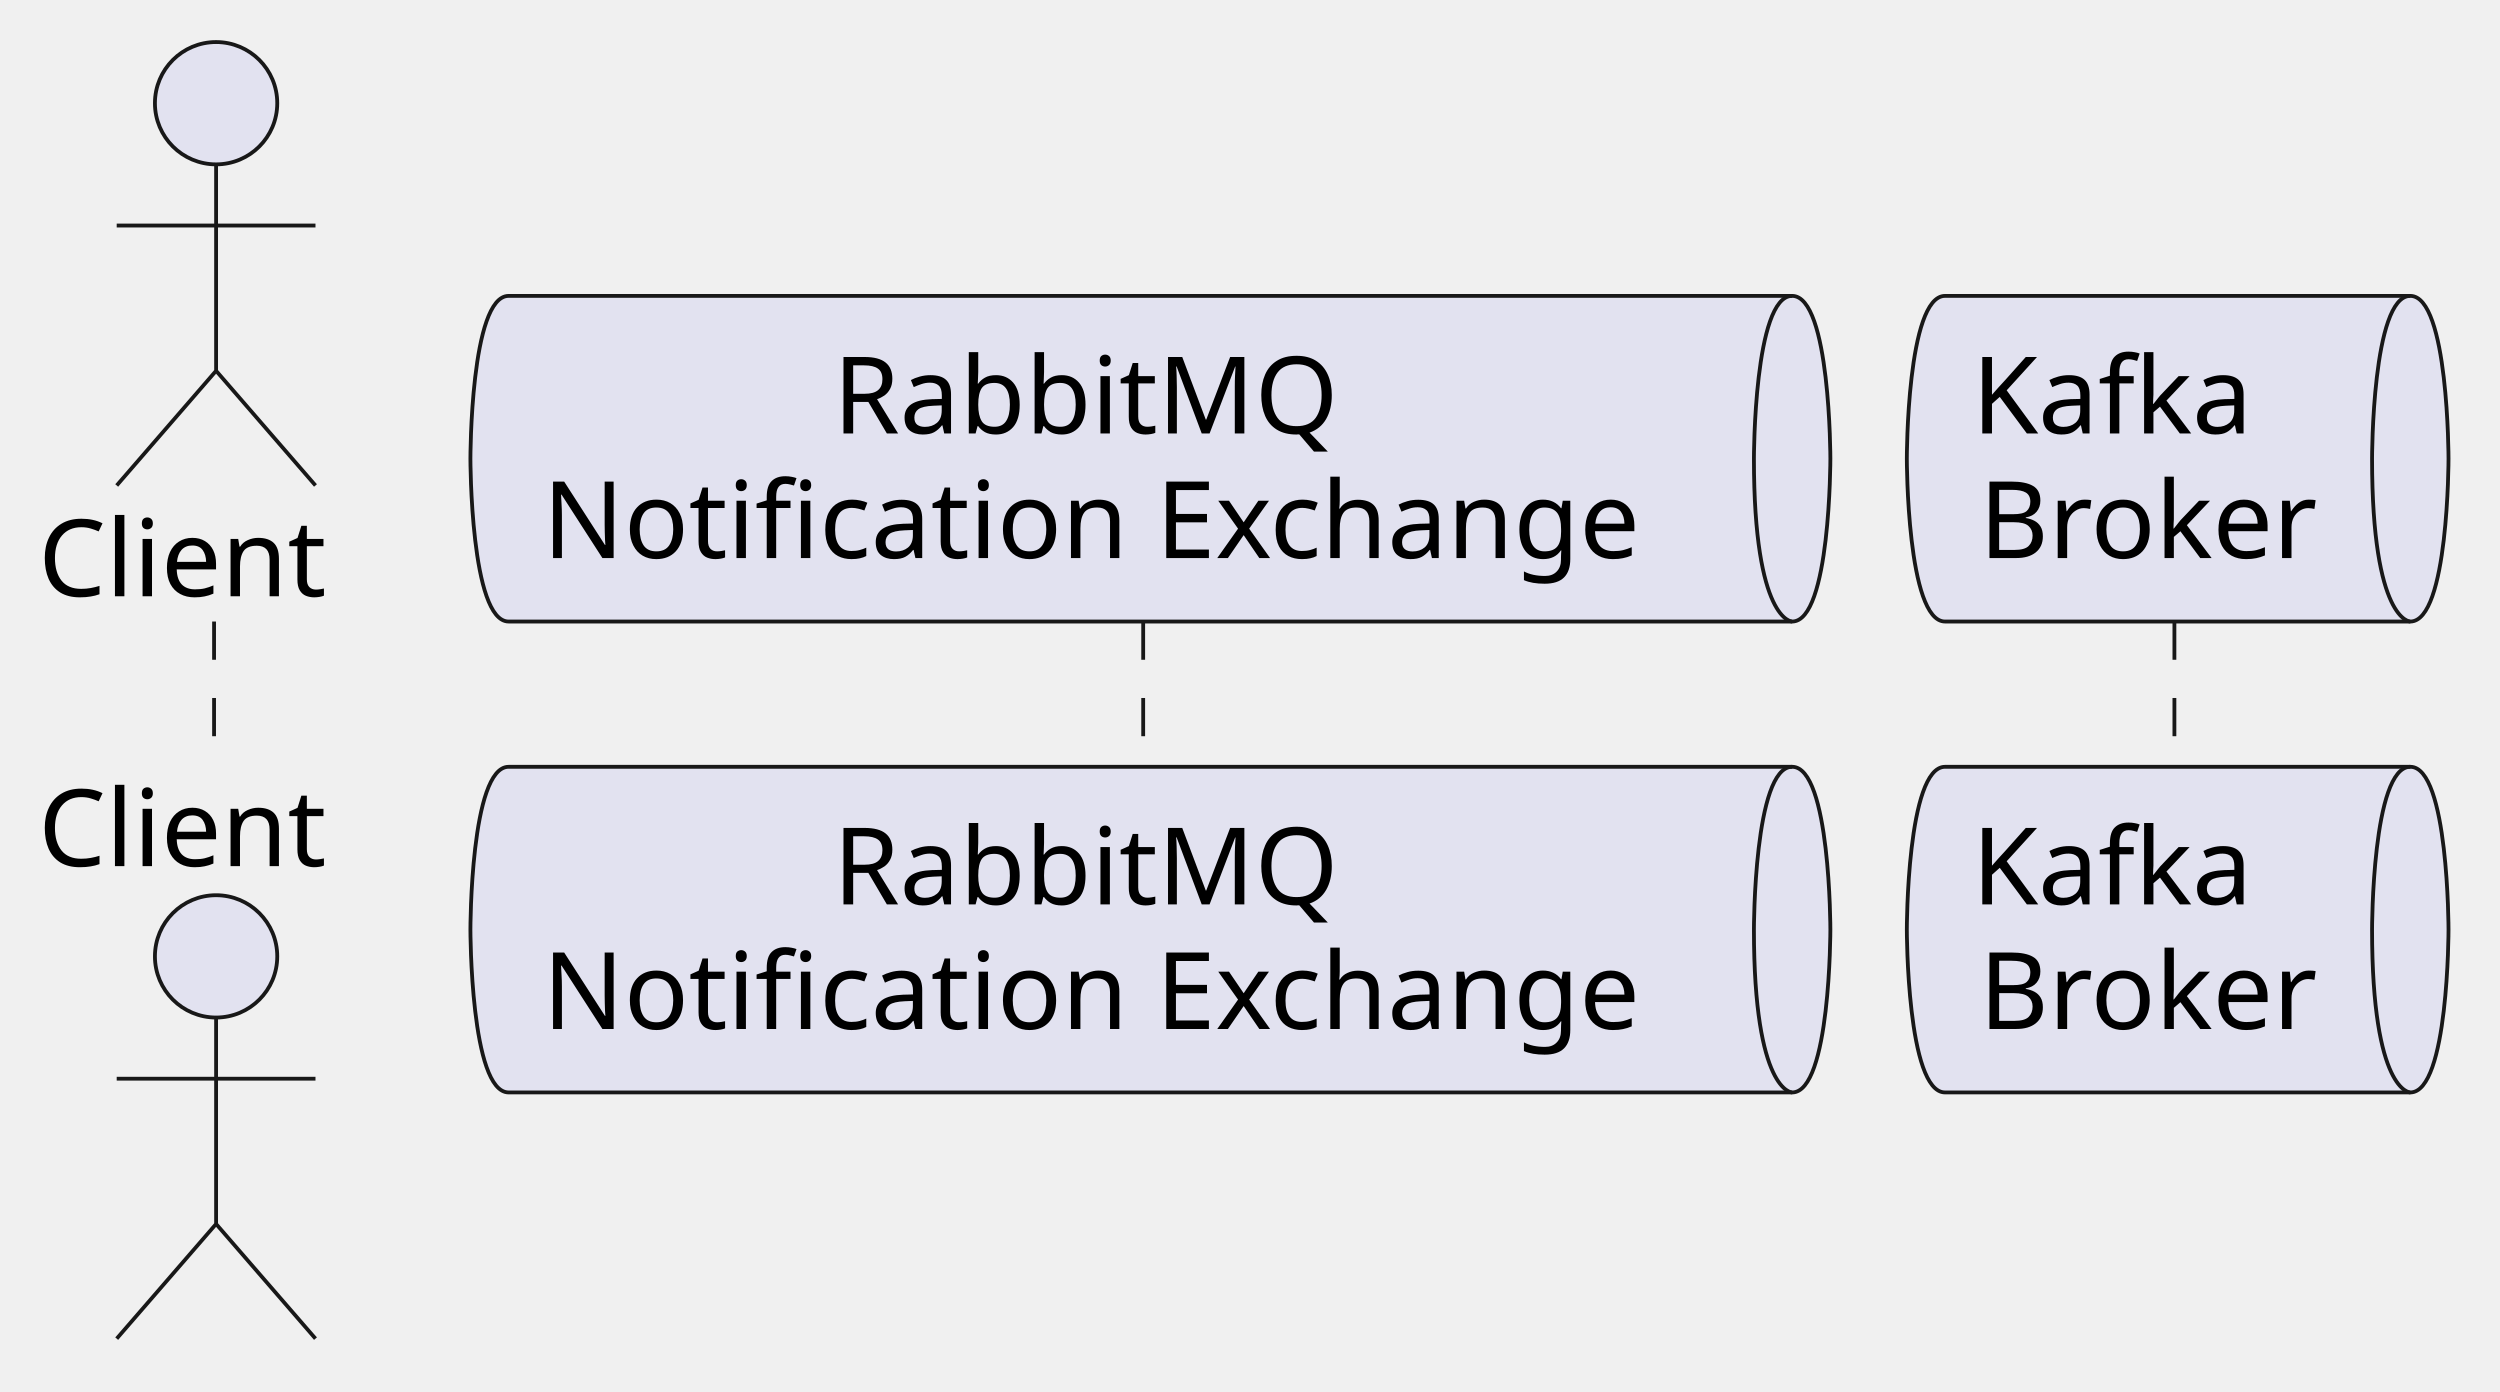
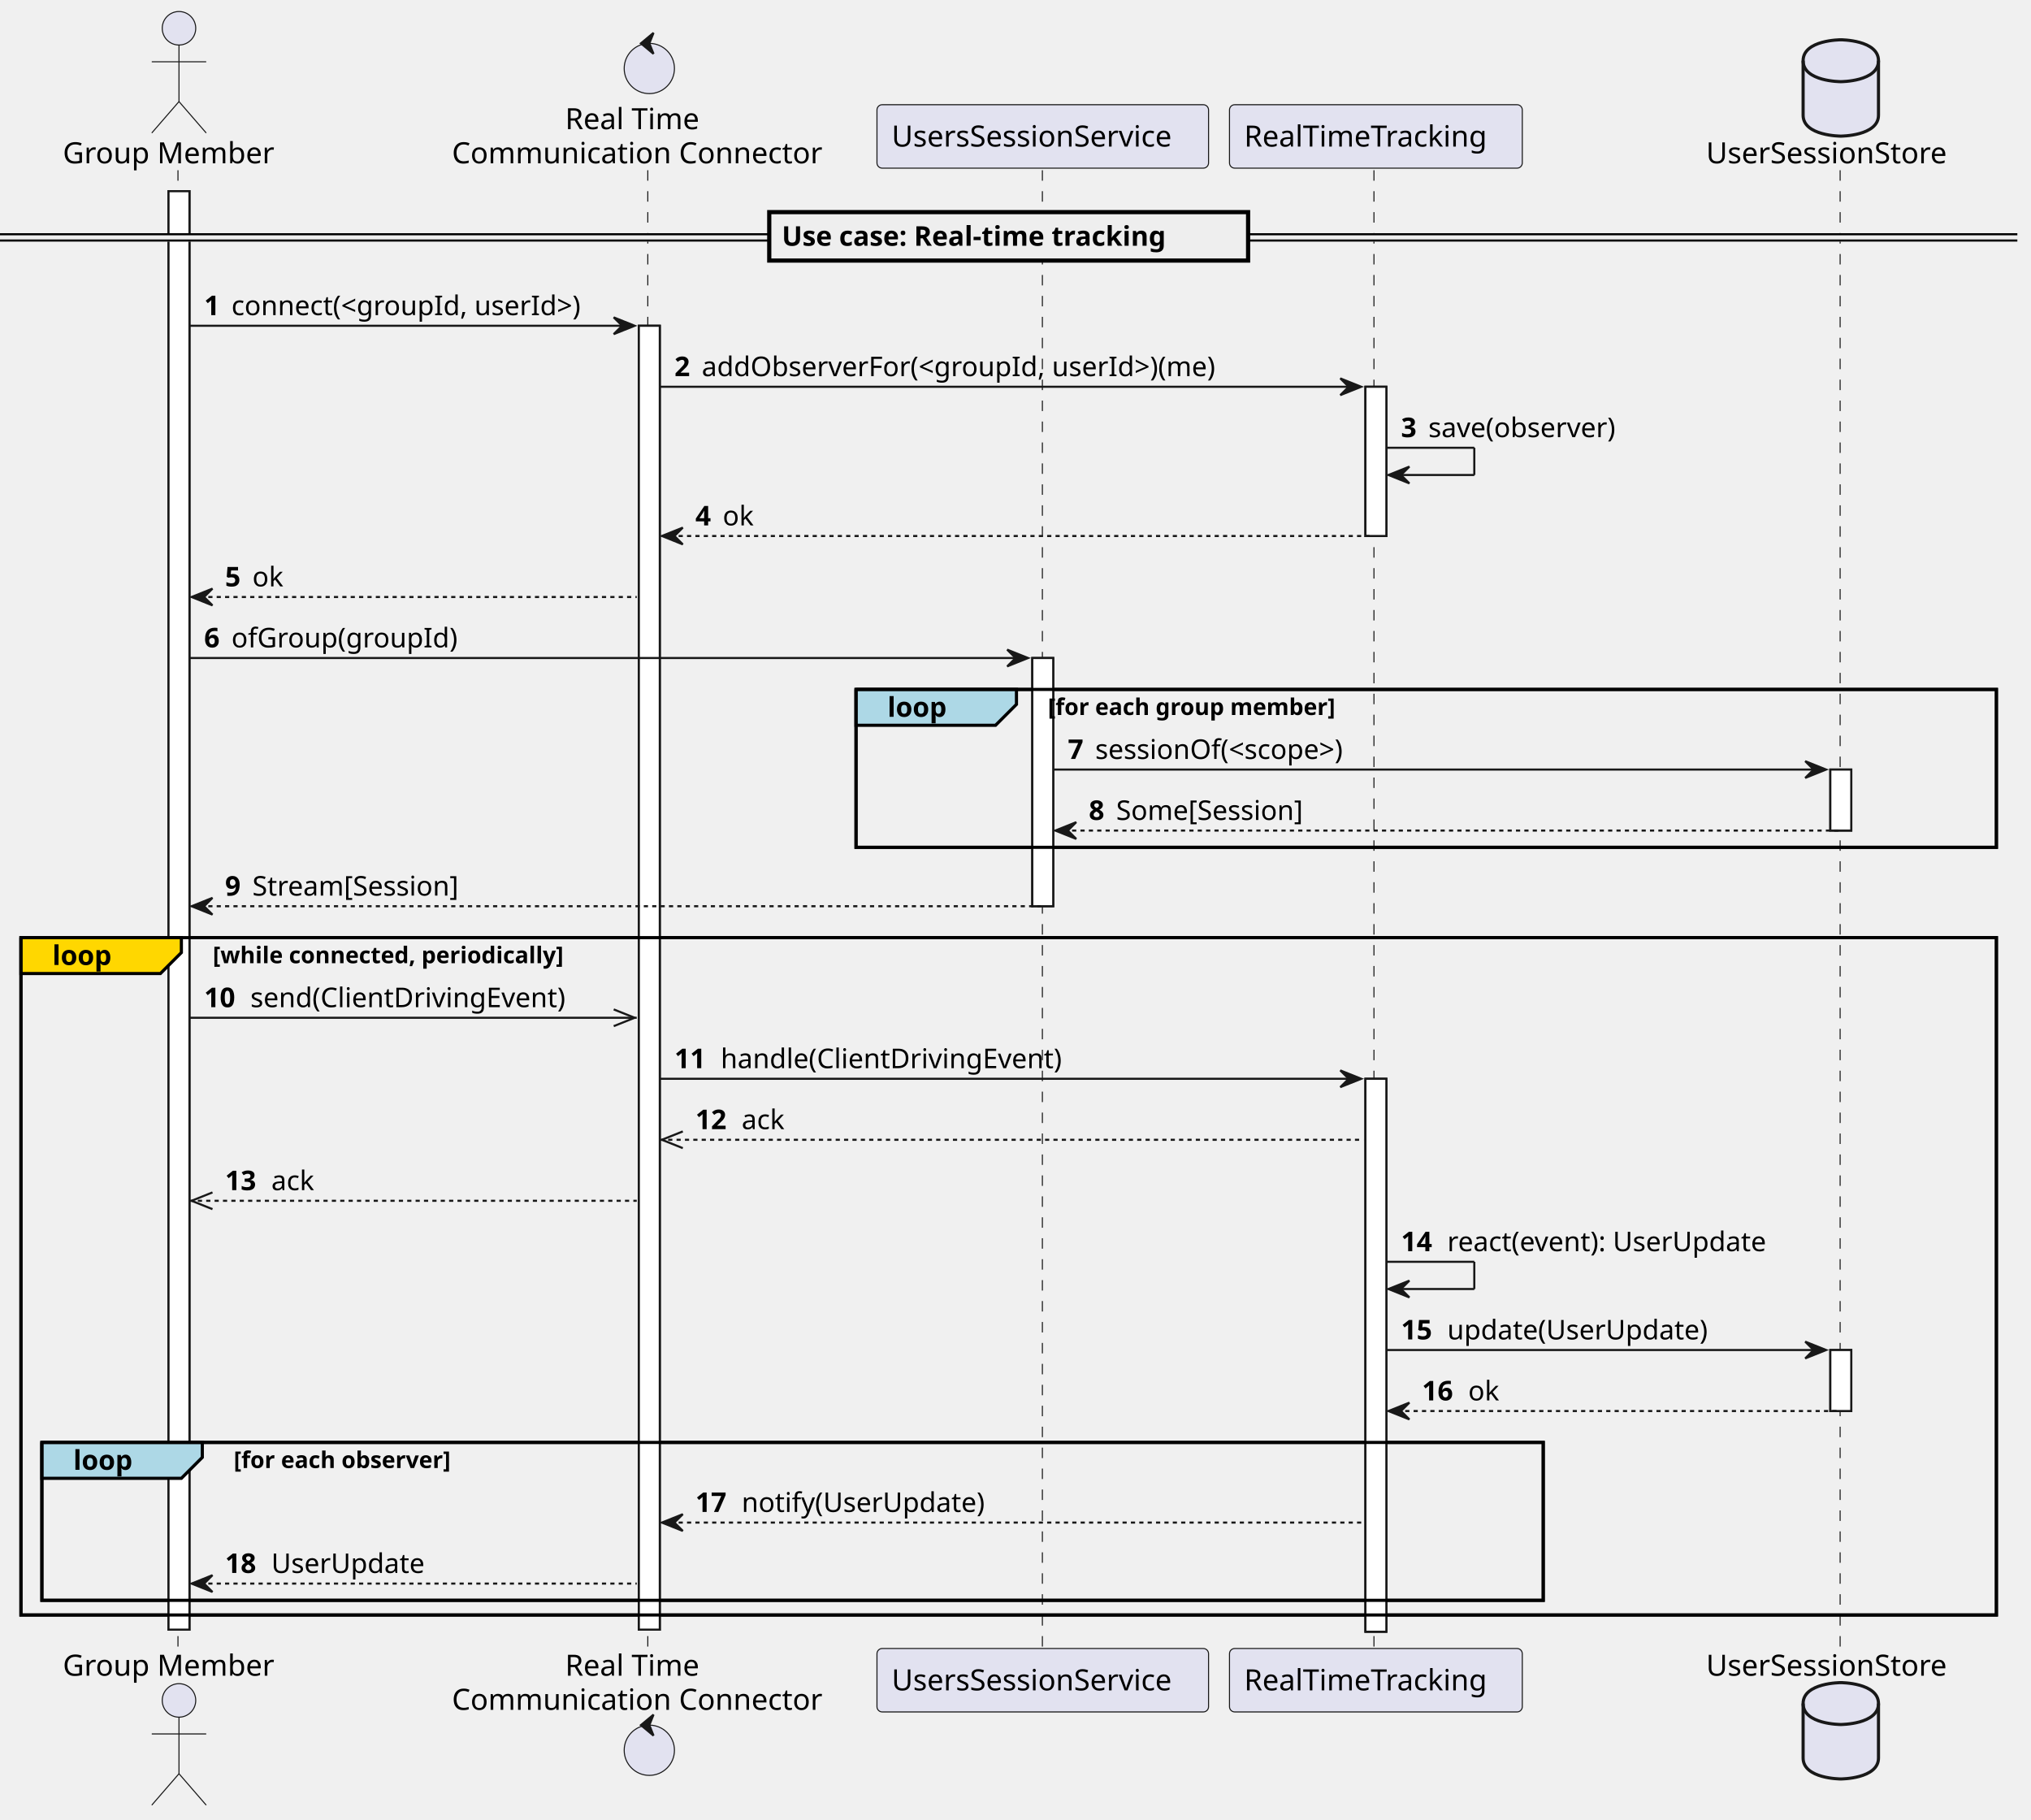
- <svg xmlns="http://www.w3.org/2000/svg" contentStyleType="text/css" data-diagram-type="SEQUENCE" height="182px" preserveAspectRatio="none" style="width:327px;height:182px;background:#FFFFFF;" version="1.1" viewBox="0 0 327 182" width="327px" zoomAndPan="magnify">
+ <svg xmlns="http://www.w3.org/2000/svg" contentStyleType="text/css" data-diagram-type="SEQUENCE" height="869px" preserveAspectRatio="none" style="width:970px;height:869px;background:#FFFFFF;" version="1.1" viewBox="0 0 970 869" width="970px" zoomAndPan="magnify">
  <defs />
  <g>
    <g>
-       <rect fill="#000000" fill-opacity="0" height="20" width="8" x="24.265" y="81.297" />
-       <line style="stroke:#181818;stroke-width:0.5;stroke-dasharray:5.0,5.0;" x1="28" x2="28" y1="81.297" y2="101.297" />
-     </g>
-     <g>
-       <rect fill="#000000" fill-opacity="0" height="20" width="8" x="146.472" y="81.297" />
-       <line style="stroke:#181818;stroke-width:0.5;stroke-dasharray:5.0,5.0;" x1="149.53" x2="149.53" y1="81.297" y2="101.297" />
-     </g>
-     <g>
-       <rect fill="#000000" fill-opacity="0" height="20" width="8" x="280.839" y="81.297" />
-       <line style="stroke:#181818;stroke-width:0.5;stroke-dasharray:5.0,5.0;" x1="284.413" x2="284.413" y1="81.297" y2="101.297" />
-     </g>
-     <g class="participant participant-head" data-participant="client">
-       <text fill="#000000" font-family="sans-serif" font-size="14" lengthAdjust="spacing" textLength="40.53" x="5" y="77.995">Client</text>
-       <ellipse cx="28.265" cy="13.5" fill="#E2E2F0" rx="8" ry="8" style="stroke:#181818;stroke-width:0.5;" />
-       <path d="M28.265,21.5 L28.265,48.5 M15.265,29.5 L41.265,29.5 M28.265,48.5 L15.265,63.5 M28.265,48.5 L41.265,63.5" fill="none" style="stroke:#181818;stroke-width:0.5;" />
-     </g>
-     <g class="participant participant-tail" data-participant="client">
-       <text fill="#000000" font-family="sans-serif" font-size="14" lengthAdjust="spacing" textLength="40.53" x="5" y="113.292">Client</text>
-       <ellipse cx="28.265" cy="125.094" fill="#E2E2F0" rx="8" ry="8" style="stroke:#181818;stroke-width:0.5;" />
-       <path d="M28.265,133.094 L28.265,160.094 M15.265,141.094 L41.265,141.094 M28.265,160.094 L15.265,175.094 M28.265,160.094 L41.265,175.094" fill="none" style="stroke:#181818;stroke-width:0.5;" />
-     </g>
-     <g class="participant participant-head" data-participant="rabbitmq_notifications">
-       <path d="M66.53,38.703 L234.413,38.703 C239.413,38.703 239.413,60 239.413,60 C239.413,60 239.413,81.297 234.413,81.297 L66.53,81.297 C61.53,81.297 61.53,60 61.53,60 C61.53,60 61.53,38.703 66.53,38.703" fill="#E2E2F0" style="stroke:#181818;stroke-width:0.5;" />
-       <path d="M234.413,38.703 C229.413,38.703 229.413,60 229.413,60 C229.413,81.297 234.413,81.297 234.413,81.297" fill="none" style="stroke:#181818;stroke-width:0.5;" />
-       <text fill="#000000" font-family="sans-serif" font-size="14" lengthAdjust="spacing" textLength="68.558" x="108.968" y="56.698">RabbitMQ</text>
-       <text fill="#000000" font-family="sans-serif" font-size="14" lengthAdjust="spacing" textLength="153.433" x="70.981" y="72.995">Notification Exchange</text>
-     </g>
-     <g class="participant participant-tail" data-participant="rabbitmq_notifications">
-       <path d="M66.53,100.297 L234.413,100.297 C239.413,100.297 239.413,121.594 239.413,121.594 C239.413,121.594 239.413,142.891 234.413,142.891 L66.53,142.891 C61.53,142.891 61.53,121.594 61.53,121.594 C61.53,121.594 61.53,100.297 66.53,100.297" fill="#E2E2F0" style="stroke:#181818;stroke-width:0.5;" />
-       <path d="M234.413,100.297 C229.413,100.297 229.413,121.594 229.413,121.594 C229.413,142.891 234.413,142.891 234.413,142.891" fill="none" style="stroke:#181818;stroke-width:0.5;" />
-       <text fill="#000000" font-family="sans-serif" font-size="14" lengthAdjust="spacing" textLength="68.558" x="108.968" y="118.292">RabbitMQ</text>
-       <text fill="#000000" font-family="sans-serif" font-size="14" lengthAdjust="spacing" textLength="153.433" x="70.981" y="134.589">Notification Exchange</text>
-     </g>
-     <g class="participant participant-head" data-participant="kafka_broker">
-       <path d="M254.413,38.703 L315.266,38.703 C320.266,38.703 320.266,60 320.266,60 C320.266,60 320.266,81.297 315.266,81.297 L254.413,81.297 C249.413,81.297 249.413,60 249.413,60 C249.413,60 249.413,38.703 254.413,38.703" fill="#E2E2F0" style="stroke:#181818;stroke-width:0.5;" />
-       <path d="M315.266,38.703 C310.266,38.703 310.266,60 310.266,60 C310.266,81.297 315.266,81.297 315.266,81.297" fill="none" style="stroke:#181818;stroke-width:0.5;" />
-       <text fill="#000000" font-family="sans-serif" font-size="14" lengthAdjust="spacing" textLength="39.375" x="257.927" y="56.698">Kafka</text>
-       <text fill="#000000" font-family="sans-serif" font-size="14" lengthAdjust="spacing" textLength="46.402" x="258.863" y="72.995">Broker</text>
-     </g>
-     <g class="participant participant-tail" data-participant="kafka_broker">
-       <path d="M254.413,100.297 L315.266,100.297 C320.266,100.297 320.266,121.594 320.266,121.594 C320.266,121.594 320.266,142.891 315.266,142.891 L254.413,142.891 C249.413,142.891 249.413,121.594 249.413,121.594 C249.413,121.594 249.413,100.297 254.413,100.297" fill="#E2E2F0" style="stroke:#181818;stroke-width:0.5;" />
-       <path d="M315.266,100.297 C310.266,100.297 310.266,121.594 310.266,121.594 C310.266,142.891 315.266,142.891 315.266,142.891" fill="none" style="stroke:#181818;stroke-width:0.5;" />
-       <text fill="#000000" font-family="sans-serif" font-size="14" lengthAdjust="spacing" textLength="39.375" x="257.927" y="118.292">Kafka</text>
-       <text fill="#000000" font-family="sans-serif" font-size="14" lengthAdjust="spacing" textLength="46.402" x="258.863" y="134.589">Broker</text>
+       <rect fill="#FFFFFF" height="686.922" style="stroke:#181818;stroke-width:1;" width="10" x="80.483" y="91.297" />
+     </g>
+     <g>
+       <rect fill="#FFFFFF" height="622.656" style="stroke:#181818;stroke-width:1;" width="10" x="305.112" y="155.562" />
+     </g>
+     <g>
+       <rect fill="#FFFFFF" height="118.531" style="stroke:#181818;stroke-width:1;" width="10" x="493.02" y="314.227" />
+     </g>
+     <g>
+       <rect fill="#FFFFFF" height="71.266" style="stroke:#181818;stroke-width:1;" width="10" x="652.122" y="184.695" />
+     </g>
+     <g>
+       <rect fill="#FFFFFF" height="264.062" style="stroke:#181818;stroke-width:1;" width="10" x="652.122" y="515.156" />
+     </g>
+     <g>
+       <rect fill="#FFFFFF" height="29.133" style="stroke:#181818;stroke-width:1;" width="10" x="874.16" y="367.492" />
+     </g>
+     <g>
+       <rect fill="#FFFFFF" height="29.133" style="stroke:#181818;stroke-width:1;" width="10" x="874.16" y="644.688" />
+     </g>
+     <rect fill="none" height="75.398" style="stroke:#000000;stroke-width:1.5;" width="544.639" x="408.839" y="329.227" />
+     <rect fill="none" height="323.461" style="stroke:#000000;stroke-width:1.5;" width="943.478" x="10" y="447.758" />
+     <rect fill="none" height="75.398" style="stroke:#000000;stroke-width:1.5;" width="717.043" x="20" y="688.82" />
+     <g>
+       <rect fill="#000000" fill-opacity="0" height="706.922" width="8" x="81.483" y="81.297" />
+       <line style="stroke:#181818;stroke-width:0.5;stroke-dasharray:5.0,5.0;" x1="85" x2="85" y1="81.297" y2="788.219" />
+     </g>
+     <g>
+       <rect fill="#000000" fill-opacity="0" height="706.922" width="8" x="306.112" y="81.297" />
+       <line style="stroke:#181818;stroke-width:0.5;stroke-dasharray:5.0,5.0;" x1="309.385" x2="309.385" y1="81.297" y2="788.219" />
+     </g>
+     <g>
+       <rect fill="#000000" fill-opacity="0" height="706.922" width="8" x="494.02" y="81.297" />
+       <line style="stroke:#181818;stroke-width:0.5;stroke-dasharray:5.0,5.0;" x1="497.839" x2="497.839" y1="81.297" y2="788.219" />
+     </g>
+     <g>
+       <rect fill="#000000" fill-opacity="0" height="706.922" width="8" x="653.122" y="81.297" />
+       <line style="stroke:#181818;stroke-width:0.5;stroke-dasharray:5.0,5.0;" x1="656.201" x2="656.201" y1="81.297" y2="788.219" />
+     </g>
+     <g>
+       <rect fill="#000000" fill-opacity="0" height="706.922" width="8" x="875.16" y="81.297" />
+       <line style="stroke:#181818;stroke-width:0.5;stroke-dasharray:5.0,5.0;" x1="878.841" x2="878.841" y1="81.297" y2="788.219" />
+     </g>
+     <g class="participant participant-head" data-participant="User">
+       <text fill="#000000" font-family="sans-serif" font-size="14" lengthAdjust="spacing" textLength="104.966" x="30" y="77.995">Group Member</text>
+       <ellipse cx="85.483" cy="13.5" fill="#E2E2F0" rx="8" ry="8" style="stroke:#181818;stroke-width:0.5;" />
+       <path d="M85.483,21.5 L85.483,48.5 M72.483,29.5 L98.483,29.5 M85.483,48.5 L72.483,63.5 M85.483,48.5 L98.483,63.5" fill="none" style="stroke:#181818;stroke-width:0.5;" />
+     </g>
+     <g class="participant participant-tail" data-participant="User">
+       <text fill="#000000" font-family="sans-serif" font-size="14" lengthAdjust="spacing" textLength="104.966" x="30" y="800.214">Group Member</text>
+       <ellipse cx="85.483" cy="812.016" fill="#E2E2F0" rx="8" ry="8" style="stroke:#181818;stroke-width:0.5;" />
+       <path d="M85.483,820.016 L85.483,847.016 M72.483,828.016 L98.483,828.016 M85.483,847.016 L72.483,862.016 M85.483,847.016 L98.483,862.016" fill="none" style="stroke:#181818;stroke-width:0.5;" />
+     </g>
+     <g class="participant participant-head" data-participant="RTC">
+       <text fill="#000000" font-family="sans-serif" font-size="14" lengthAdjust="spacing" textLength="69.952" x="269.911" y="61.698">Real Time</text>
+       <text fill="#000000" font-family="sans-serif" font-size="14" lengthAdjust="spacing" textLength="187.004" x="215.835" y="77.995">Communication Connector</text>
+       <ellipse cx="310.112" cy="32.703" fill="#E2E2F0" rx="12" ry="12" style="stroke:#181818;stroke-width:0.5;" />
+       <polygon fill="#181818" points="306.112,20.703,312.112,15.703,310.112,20.703,312.112,25.703,306.112,20.703" style="stroke:#181818;stroke-width:1;" />
+     </g>
+     <g class="participant participant-tail" data-participant="RTC">
+       <text fill="#000000" font-family="sans-serif" font-size="14" lengthAdjust="spacing" textLength="69.952" x="269.911" y="800.214">Real Time</text>
+       <text fill="#000000" font-family="sans-serif" font-size="14" lengthAdjust="spacing" textLength="187.004" x="215.835" y="816.511">Communication Connector</text>
+       <ellipse cx="310.112" cy="835.812" fill="#E2E2F0" rx="12" ry="12" style="stroke:#181818;stroke-width:0.5;" />
+       <polygon fill="#181818" points="306.112,823.812,312.112,818.812,310.112,823.812,312.112,828.812,306.112,823.812" style="stroke:#181818;stroke-width:1;" />
+     </g>
+     <g class="participant participant-head" data-participant="USS">
+       <rect fill="#E2E2F0" height="30.297" rx="2.5" ry="2.5" style="stroke:#181818;stroke-width:0.5;" width="158.361" x="418.839" y="50" />
+       <text fill="#000000" font-family="sans-serif" font-size="14" lengthAdjust="spacing" textLength="144.361" x="425.839" y="69.995">UsersSessionService</text>
+     </g>
+     <g class="participant participant-tail" data-participant="USS">
+       <rect fill="#E2E2F0" height="30.297" rx="2.5" ry="2.5" style="stroke:#181818;stroke-width:0.5;" width="158.361" x="418.839" y="787.219" />
+       <text fill="#000000" font-family="sans-serif" font-size="14" lengthAdjust="spacing" textLength="144.361" x="425.839" y="807.214">UsersSessionService</text>
+     </g>
+     <g class="participant participant-head" data-participant="RTT">
+       <rect fill="#E2E2F0" height="30.297" rx="2.5" ry="2.5" style="stroke:#181818;stroke-width:0.5;" width="139.843" x="587.201" y="50" />
+       <text fill="#000000" font-family="sans-serif" font-size="14" lengthAdjust="spacing" textLength="125.843" x="594.201" y="69.995">RealTimeTracking</text>
+     </g>
+     <g class="participant participant-tail" data-participant="RTT">
+       <rect fill="#E2E2F0" height="30.297" rx="2.5" ry="2.5" style="stroke:#181818;stroke-width:0.5;" width="139.843" x="587.201" y="787.219" />
+       <text fill="#000000" font-family="sans-serif" font-size="14" lengthAdjust="spacing" textLength="125.843" x="594.201" y="807.214">RealTimeTracking</text>
+     </g>
+     <g class="participant participant-head" data-participant="USSS">
+       <text fill="#000000" font-family="sans-serif" font-size="14" lengthAdjust="spacing" textLength="122.637" x="814.841" y="77.995">UserSessionStore</text>
+       <path d="M861.16,29 C861.16,19 879.16,19 879.16,19 C879.16,19 897.16,19 897.16,29 L897.16,55 C897.16,65 879.16,65 879.16,65 C879.16,65 861.16,65 861.16,55 L861.16,29" fill="#E2E2F0" style="stroke:#181818;stroke-width:1.5;" />
+       <path d="M861.16,29 C861.16,39 879.16,39 879.16,39 C879.16,39 897.16,39 897.16,29" fill="none" style="stroke:#181818;stroke-width:1.5;" />
+     </g>
+     <g class="participant participant-tail" data-participant="USSS">
+       <text fill="#000000" font-family="sans-serif" font-size="14" lengthAdjust="spacing" textLength="122.637" x="814.841" y="800.214">UserSessionStore</text>
+       <path d="M861.16,813.516 C861.16,803.516 879.16,803.516 879.16,803.516 C879.16,803.516 897.16,803.516 897.16,813.516 L897.16,839.516 C897.16,849.516 879.16,849.516 879.16,849.516 C879.16,849.516 861.16,849.516 861.16,839.516 L861.16,813.516" fill="#E2E2F0" style="stroke:#181818;stroke-width:1.5;" />
+       <path d="M861.16,813.516 C861.16,823.516 879.16,823.516 879.16,823.516 C879.16,823.516 897.16,823.516 897.16,813.516" fill="none" style="stroke:#181818;stroke-width:1.5;" />
+     </g>
+     <g>
+       <rect fill="#FFFFFF" height="686.922" style="stroke:#181818;stroke-width:1;" width="10" x="80.483" y="91.297" />
+     </g>
+     <g>
+       <rect fill="#FFFFFF" height="622.656" style="stroke:#181818;stroke-width:1;" width="10" x="305.112" y="155.562" />
+     </g>
+     <g>
+       <rect fill="#FFFFFF" height="118.531" style="stroke:#181818;stroke-width:1;" width="10" x="493.02" y="314.227" />
+     </g>
+     <g>
+       <rect fill="#FFFFFF" height="71.266" style="stroke:#181818;stroke-width:1;" width="10" x="652.122" y="184.695" />
+     </g>
+     <g>
+       <rect fill="#FFFFFF" height="264.062" style="stroke:#181818;stroke-width:1;" width="10" x="652.122" y="515.156" />
+     </g>
+     <g>
+       <rect fill="#FFFFFF" height="29.133" style="stroke:#181818;stroke-width:1;" width="10" x="874.16" y="367.492" />
+     </g>
+     <g>
+       <rect fill="#FFFFFF" height="29.133" style="stroke:#181818;stroke-width:1;" width="10" x="874.16" y="644.688" />
+     </g>
+     <rect fill="#EEEEEE" height="3" style="stroke:#EEEEEE;stroke-width:1;" width="963.478" x="0" y="111.863" />
+     <line style="stroke:#000000;stroke-width:1;" x1="0" x2="963.478" y1="111.863" y2="111.863" />
+     <line style="stroke:#000000;stroke-width:1;" x1="0" x2="963.478" y1="114.863" y2="114.863" />
+     <rect fill="#EEEEEE" height="23.133" style="stroke:#000000;stroke-width:2;" width="228.697" x="367.391" y="101.297" />
+     <text fill="#000000" font-family="sans-serif" font-size="13" font-weight="bold" lengthAdjust="spacing" textLength="210.171" x="373.391" y="117.364">Use case: Real-time tracking</text>
+     <g class="message" data-participant-1="User" data-participant-2="RTC">
+       <polygon fill="#181818" points="293.112,151.562,303.112,155.562,293.112,159.562,297.112,155.562" style="stroke:#181818;stroke-width:1;" />
+       <line style="stroke:#181818;stroke-width:1;" x1="90.483" x2="299.112" y1="155.562" y2="155.562" />
+       <text fill="#000000" font-family="sans-serif" font-size="13" font-weight="bold" lengthAdjust="spacing" textLength="9.045" x="97.483" y="150.497">1</text>
+       <text fill="#000000" font-family="sans-serif" font-size="13" lengthAdjust="spacing" textLength="182.584" x="110.528" y="150.497">connect(&lt;groupId, userId&gt;)</text>
+     </g>
+     <g class="message" data-participant-1="RTC" data-participant-2="RTT">
+       <polygon fill="#181818" points="640.122,180.695,650.122,184.695,640.122,188.695,644.122,184.695" style="stroke:#181818;stroke-width:1;" />
+       <line style="stroke:#181818;stroke-width:1;" x1="315.112" x2="646.122" y1="184.695" y2="184.695" />
+       <text fill="#000000" font-family="sans-serif" font-size="13" font-weight="bold" lengthAdjust="spacing" textLength="9.045" x="322.112" y="179.629">2</text>
+       <text fill="#000000" font-family="sans-serif" font-size="13" lengthAdjust="spacing" textLength="266.449" x="335.158" y="179.629">addObserverFor(&lt;groupId, userId&gt;)(me)</text>
+     </g>
+     <g class="message" data-participant-1="RTT" data-participant-2="RTT">
+       <line style="stroke:#181818;stroke-width:1;" x1="662.122" x2="704.122" y1="213.828" y2="213.828" />
+       <line style="stroke:#181818;stroke-width:1;" x1="704.122" x2="704.122" y1="213.828" y2="226.828" />
+       <line style="stroke:#181818;stroke-width:1;" x1="663.122" x2="704.122" y1="226.828" y2="226.828" />
+       <polygon fill="#181818" points="673.122,222.828,663.122,226.828,673.122,230.828,669.122,226.828" style="stroke:#181818;stroke-width:1;" />
+       <text fill="#000000" font-family="sans-serif" font-size="13" font-weight="bold" lengthAdjust="spacing" textLength="9.045" x="669.122" y="208.762">3</text>
+       <text fill="#000000" font-family="sans-serif" font-size="13" lengthAdjust="spacing" textLength="97.932" x="682.168" y="208.762">save(observer)</text>
+     </g>
+     <g class="message" data-participant-1="RTT" data-participant-2="RTC">
+       <polygon fill="#181818" points="326.112,251.961,316.112,255.961,326.112,259.961,322.112,255.961" style="stroke:#181818;stroke-width:1;" />
+       <line style="stroke:#181818;stroke-width:1;stroke-dasharray:2.0,2.0;" x1="320.112" x2="656.122" y1="255.961" y2="255.961" />
+       <text fill="#000000" font-family="sans-serif" font-size="13" font-weight="bold" lengthAdjust="spacing" textLength="9.045" x="332.112" y="250.895">4</text>
+       <text fill="#000000" font-family="sans-serif" font-size="13" lengthAdjust="spacing" textLength="15.482" x="345.158" y="250.895">ok</text>
+     </g>
+     <g class="message" data-participant-1="RTC" data-participant-2="User">
+       <polygon fill="#181818" points="101.483,281.094,91.483,285.094,101.483,289.094,97.483,285.094" style="stroke:#181818;stroke-width:1;" />
+       <line style="stroke:#181818;stroke-width:1;stroke-dasharray:2.0,2.0;" x1="95.483" x2="304.112" y1="285.094" y2="285.094" />
+       <text fill="#000000" font-family="sans-serif" font-size="13" font-weight="bold" lengthAdjust="spacing" textLength="9.045" x="107.483" y="280.028">5</text>
+       <text fill="#000000" font-family="sans-serif" font-size="13" lengthAdjust="spacing" textLength="15.482" x="120.528" y="280.028">ok</text>
+     </g>
+     <g class="message" data-participant-1="User" data-participant-2="USS">
+       <polygon fill="#181818" points="481.02,310.227,491.02,314.227,481.02,318.227,485.02,314.227" style="stroke:#181818;stroke-width:1;" />
+       <line style="stroke:#181818;stroke-width:1;" x1="90.483" x2="487.02" y1="314.227" y2="314.227" />
+       <text fill="#000000" font-family="sans-serif" font-size="13" font-weight="bold" lengthAdjust="spacing" textLength="9.045" x="97.483" y="309.161">6</text>
+       <text fill="#000000" font-family="sans-serif" font-size="13" lengthAdjust="spacing" textLength="112.665" x="110.528" y="309.161">ofGroup(groupId)</text>
+     </g>
+     <path d="M408.839,329.227 L485.463,329.227 L485.463,336.359 L475.463,346.359 L408.839,346.359 L408.839,329.227" fill="#ADD8E6" style="stroke:#000000;stroke-width:1.5;" />
+     <rect fill="none" height="75.398" style="stroke:#000000;stroke-width:1.5;" width="544.639" x="408.839" y="329.227" />
+     <text fill="#000000" font-family="sans-serif" font-size="13" font-weight="bold" lengthAdjust="spacing" textLength="31.624" x="423.839" y="342.293">loop</text>
+     <text fill="#000000" font-family="sans-serif" font-size="11" font-weight="bold" lengthAdjust="spacing" textLength="156.25" x="500.463" y="341.437">[for each group member]</text>
+     <g class="message" data-participant-1="USS" data-participant-2="USSS">
+       <polygon fill="#181818" points="862.16,363.492,872.16,367.492,862.16,371.492,866.16,367.492" style="stroke:#181818;stroke-width:1;" />
+       <line style="stroke:#181818;stroke-width:1;" x1="503.02" x2="868.16" y1="367.492" y2="367.492" />
+       <text fill="#000000" font-family="sans-serif" font-size="13" font-weight="bold" lengthAdjust="spacing" textLength="9.045" x="510.02" y="362.426">7</text>
+       <text fill="#000000" font-family="sans-serif" font-size="13" lengthAdjust="spacing" textLength="132.983" x="523.065" y="362.426">sessionOf(&lt;scope&gt;)</text>
+     </g>
+     <g class="message" data-participant-1="USSS" data-participant-2="USS">
+       <polygon fill="#181818" points="514.02,392.625,504.02,396.625,514.02,400.625,510.02,396.625" style="stroke:#181818;stroke-width:1;" />
+       <line style="stroke:#181818;stroke-width:1;stroke-dasharray:2.0,2.0;" x1="508.02" x2="878.16" y1="396.625" y2="396.625" />
+       <text fill="#000000" font-family="sans-serif" font-size="13" font-weight="bold" lengthAdjust="spacing" textLength="9.045" x="520.02" y="391.559">8</text>
+       <text fill="#000000" font-family="sans-serif" font-size="13" lengthAdjust="spacing" textLength="96.611" x="533.065" y="391.559">Some[Session]</text>
+     </g>
+     <g class="message" data-participant-1="USS" data-participant-2="User">
+       <polygon fill="#181818" points="101.483,428.758,91.483,432.758,101.483,436.758,97.483,432.758" style="stroke:#181818;stroke-width:1;" />
+       <line style="stroke:#181818;stroke-width:1;stroke-dasharray:2.0,2.0;" x1="95.483" x2="497.02" y1="432.758" y2="432.758" />
+       <text fill="#000000" font-family="sans-serif" font-size="13" font-weight="bold" lengthAdjust="spacing" textLength="9.045" x="107.483" y="427.692">9</text>
+       <text fill="#000000" font-family="sans-serif" font-size="13" lengthAdjust="spacing" textLength="107.066" x="120.528" y="427.692">Stream[Session]</text>
+     </g>
+     <path d="M10,447.758 L86.624,447.758 L86.624,454.891 L76.624,464.891 L10,464.891 L10,447.758" fill="#FFD700" style="stroke:#000000;stroke-width:1.5;" />
+     <rect fill="none" height="323.461" style="stroke:#000000;stroke-width:1.5;" width="943.478" x="10" y="447.758" />
+     <text fill="#000000" font-family="sans-serif" font-size="13" font-weight="bold" lengthAdjust="spacing" textLength="31.624" x="25" y="460.825">loop</text>
+     <text fill="#000000" font-family="sans-serif" font-size="11" font-weight="bold" lengthAdjust="spacing" textLength="191.587" x="101.624" y="459.968">[while connected, periodically]</text>
+     <g class="message" data-participant-1="User" data-participant-2="RTC">
+       <line style="stroke:#181818;stroke-width:1;" x1="303.112" x2="293.112" y1="486.023" y2="482.023" />
+       <line style="stroke:#181818;stroke-width:1;" x1="303.112" x2="293.112" y1="486.023" y2="490.023" />
+       <line style="stroke:#181818;stroke-width:1;" x1="90.483" x2="304.112" y1="486.023" y2="486.023" />
+       <text fill="#000000" font-family="sans-serif" font-size="13" font-weight="bold" lengthAdjust="spacing" textLength="18.091" x="97.483" y="480.957">10</text>
+       <text fill="#000000" font-family="sans-serif" font-size="13" lengthAdjust="spacing" textLength="163.046" x="119.574" y="480.957">send(ClientDrivingEvent)</text>
+     </g>
+     <g class="message" data-participant-1="RTC" data-participant-2="RTT">
+       <polygon fill="#181818" points="640.122,511.156,650.122,515.156,640.122,519.156,644.122,515.156" style="stroke:#181818;stroke-width:1;" />
+       <line style="stroke:#181818;stroke-width:1;" x1="315.112" x2="646.122" y1="515.156" y2="515.156" />
+       <text fill="#000000" font-family="sans-serif" font-size="13" font-weight="bold" lengthAdjust="spacing" textLength="18.091" x="322.112" y="510.09">11</text>
+       <text fill="#000000" font-family="sans-serif" font-size="13" lengthAdjust="spacing" textLength="176.09" x="344.203" y="510.09">handle(ClientDrivingEvent)</text>
+     </g>
+     <g class="message" data-participant-1="RTT" data-participant-2="RTC">
+       <line style="stroke:#181818;stroke-width:1;" x1="316.112" x2="326.112" y1="544.289" y2="540.289" />
+       <line style="stroke:#181818;stroke-width:1;" x1="316.112" x2="326.112" y1="544.289" y2="548.289" />
+       <line style="stroke:#181818;stroke-width:1;stroke-dasharray:2.0,2.0;" x1="315.112" x2="651.122" y1="544.289" y2="544.289" />
+       <text fill="#000000" font-family="sans-serif" font-size="13" font-weight="bold" lengthAdjust="spacing" textLength="18.091" x="332.112" y="539.223">12</text>
+       <text fill="#000000" font-family="sans-serif" font-size="13" lengthAdjust="spacing" textLength="22.642" x="354.203" y="539.223">ack</text>
+     </g>
+     <g class="message" data-participant-1="RTC" data-participant-2="User">
+       <line style="stroke:#181818;stroke-width:1;" x1="91.483" x2="101.483" y1="573.422" y2="569.422" />
+       <line style="stroke:#181818;stroke-width:1;" x1="91.483" x2="101.483" y1="573.422" y2="577.422" />
+       <line style="stroke:#181818;stroke-width:1;stroke-dasharray:2.0,2.0;" x1="90.483" x2="304.112" y1="573.422" y2="573.422" />
+       <text fill="#000000" font-family="sans-serif" font-size="13" font-weight="bold" lengthAdjust="spacing" textLength="18.091" x="107.483" y="568.356">13</text>
+       <text fill="#000000" font-family="sans-serif" font-size="13" lengthAdjust="spacing" textLength="22.642" x="129.574" y="568.356">ack</text>
+     </g>
+     <g class="message" data-participant-1="RTT" data-participant-2="RTT">
+       <line style="stroke:#181818;stroke-width:1;" x1="662.122" x2="704.122" y1="602.555" y2="602.555" />
+       <line style="stroke:#181818;stroke-width:1;" x1="704.122" x2="704.122" y1="602.555" y2="615.555" />
+       <line style="stroke:#181818;stroke-width:1;" x1="663.122" x2="704.122" y1="615.555" y2="615.555" />
+       <polygon fill="#181818" points="673.122,611.555,663.122,615.555,673.122,619.555,669.122,615.555" style="stroke:#181818;stroke-width:1;" />
+       <text fill="#000000" font-family="sans-serif" font-size="13" font-weight="bold" lengthAdjust="spacing" textLength="18.091" x="669.122" y="597.489">14</text>
+       <text fill="#000000" font-family="sans-serif" font-size="13" lengthAdjust="spacing" textLength="165.947" x="691.213" y="597.489">react(event): UserUpdate</text>
+     </g>
+     <g class="message" data-participant-1="RTT" data-participant-2="USSS">
+       <polygon fill="#181818" points="862.16,640.688,872.16,644.688,862.16,648.688,866.16,644.688" style="stroke:#181818;stroke-width:1;" />
+       <line style="stroke:#181818;stroke-width:1;" x1="662.122" x2="868.16" y1="644.688" y2="644.688" />
+       <text fill="#000000" font-family="sans-serif" font-size="13" font-weight="bold" lengthAdjust="spacing" textLength="18.091" x="669.122" y="639.622">15</text>
+       <text fill="#000000" font-family="sans-serif" font-size="13" lengthAdjust="spacing" textLength="132.66" x="691.213" y="639.622">update(UserUpdate)</text>
+     </g>
+     <g class="message" data-participant-1="USSS" data-participant-2="RTT">
+       <polygon fill="#181818" points="673.122,669.82,663.122,673.82,673.122,677.82,669.122,673.82" style="stroke:#181818;stroke-width:1;" />
+       <line style="stroke:#181818;stroke-width:1;stroke-dasharray:2.0,2.0;" x1="667.122" x2="878.16" y1="673.82" y2="673.82" />
+       <text fill="#000000" font-family="sans-serif" font-size="13" font-weight="bold" lengthAdjust="spacing" textLength="18.091" x="679.122" y="668.754">16</text>
+       <text fill="#000000" font-family="sans-serif" font-size="13" lengthAdjust="spacing" textLength="15.482" x="701.213" y="668.754">ok</text>
+     </g>
+     <path d="M20,688.82 L96.624,688.82 L96.624,695.953 L86.624,705.953 L20,705.953 L20,688.82" fill="#ADD8E6" style="stroke:#000000;stroke-width:1.5;" />
+     <rect fill="none" height="75.398" style="stroke:#000000;stroke-width:1.5;" width="717.043" x="20" y="688.82" />
+     <text fill="#000000" font-family="sans-serif" font-size="13" font-weight="bold" lengthAdjust="spacing" textLength="31.624" x="35" y="701.887">loop</text>
+     <text fill="#000000" font-family="sans-serif" font-size="11" font-weight="bold" lengthAdjust="spacing" textLength="119.636" x="111.624" y="701.031">[for each observer]</text>
+     <g class="message" data-participant-1="RTT" data-participant-2="RTC">
+       <polygon fill="#181818" points="326.112,723.086,316.112,727.086,326.112,731.086,322.112,727.086" style="stroke:#181818;stroke-width:1;" />
+       <line style="stroke:#181818;stroke-width:1;stroke-dasharray:2.0,2.0;" x1="320.112" x2="651.122" y1="727.086" y2="727.086" />
+       <text fill="#000000" font-family="sans-serif" font-size="13" font-weight="bold" lengthAdjust="spacing" textLength="18.091" x="332.112" y="722.02">17</text>
+       <text fill="#000000" font-family="sans-serif" font-size="13" lengthAdjust="spacing" textLength="124.027" x="354.203" y="722.02">notify(UserUpdate)</text>
+     </g>
+     <g class="message" data-participant-1="RTC" data-participant-2="User">
+       <polygon fill="#181818" points="101.483,752.219,91.483,756.219,101.483,760.219,97.483,756.219" style="stroke:#181818;stroke-width:1;" />
+       <line style="stroke:#181818;stroke-width:1;stroke-dasharray:2.0,2.0;" x1="95.483" x2="304.112" y1="756.219" y2="756.219" />
+       <text fill="#000000" font-family="sans-serif" font-size="13" font-weight="bold" lengthAdjust="spacing" textLength="18.091" x="107.483" y="751.153">18</text>
+       <text fill="#000000" font-family="sans-serif" font-size="13" lengthAdjust="spacing" textLength="76.711" x="129.574" y="751.153">UserUpdate</text>
    </g>
  </g>
</svg>
